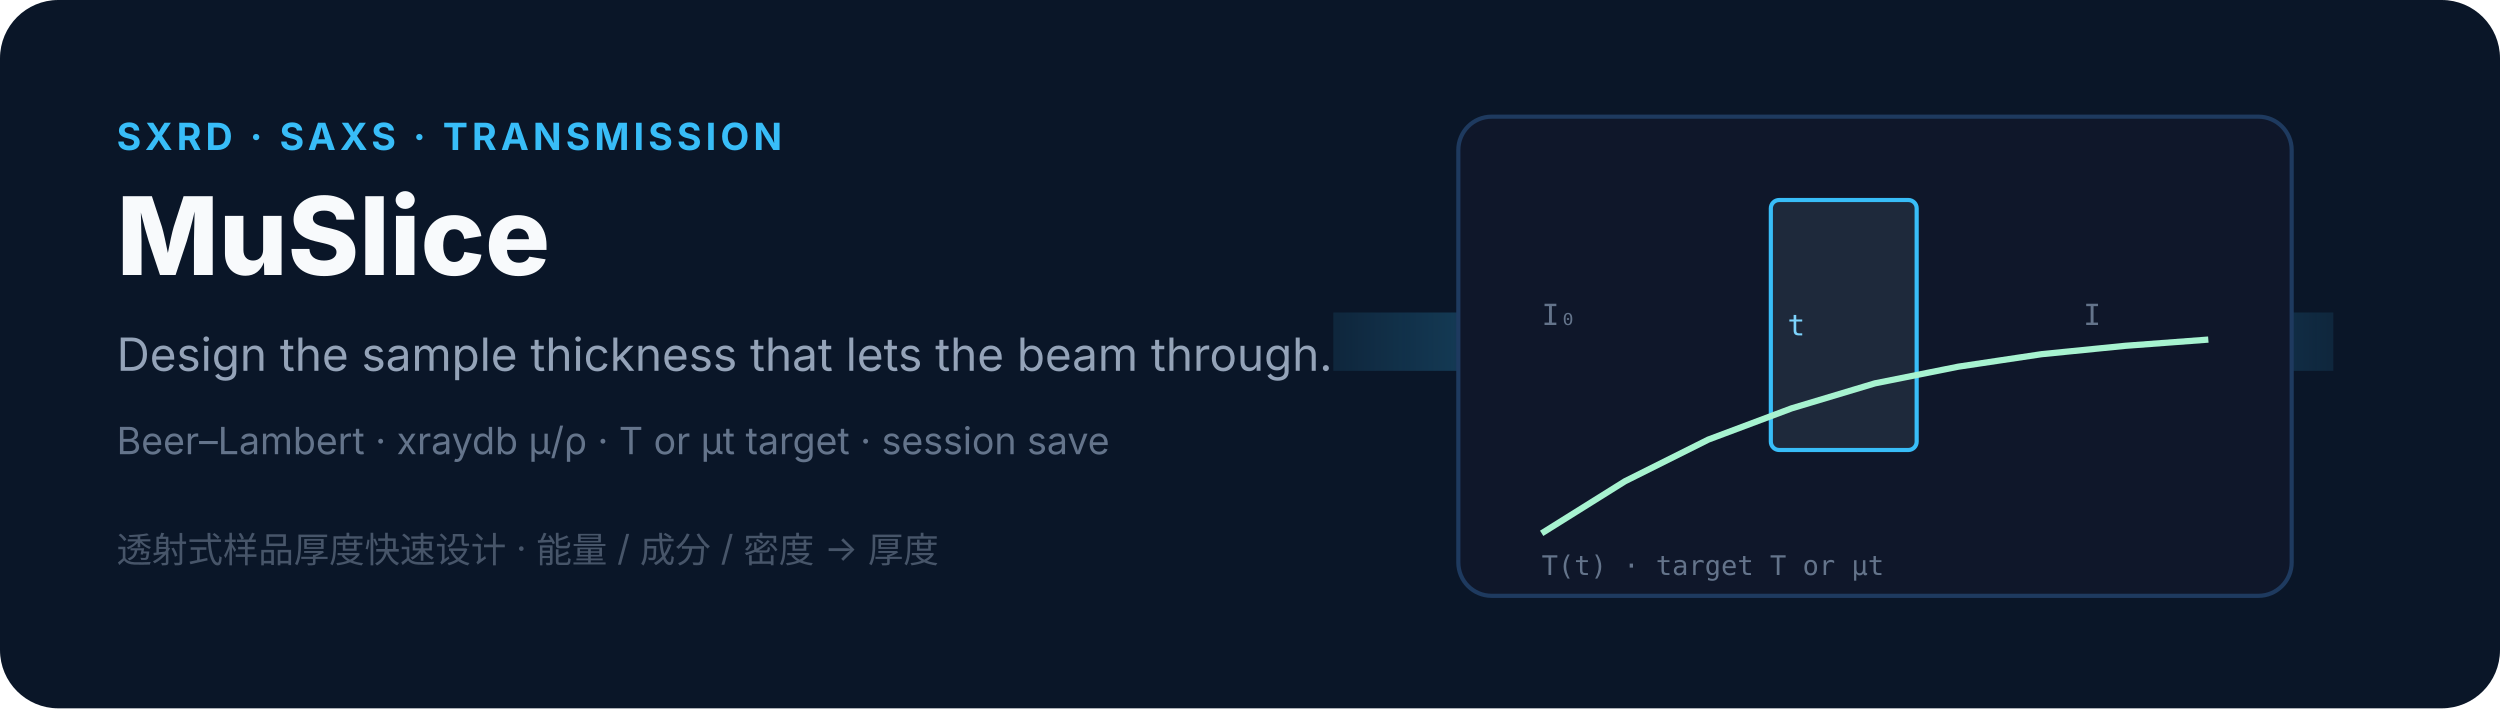
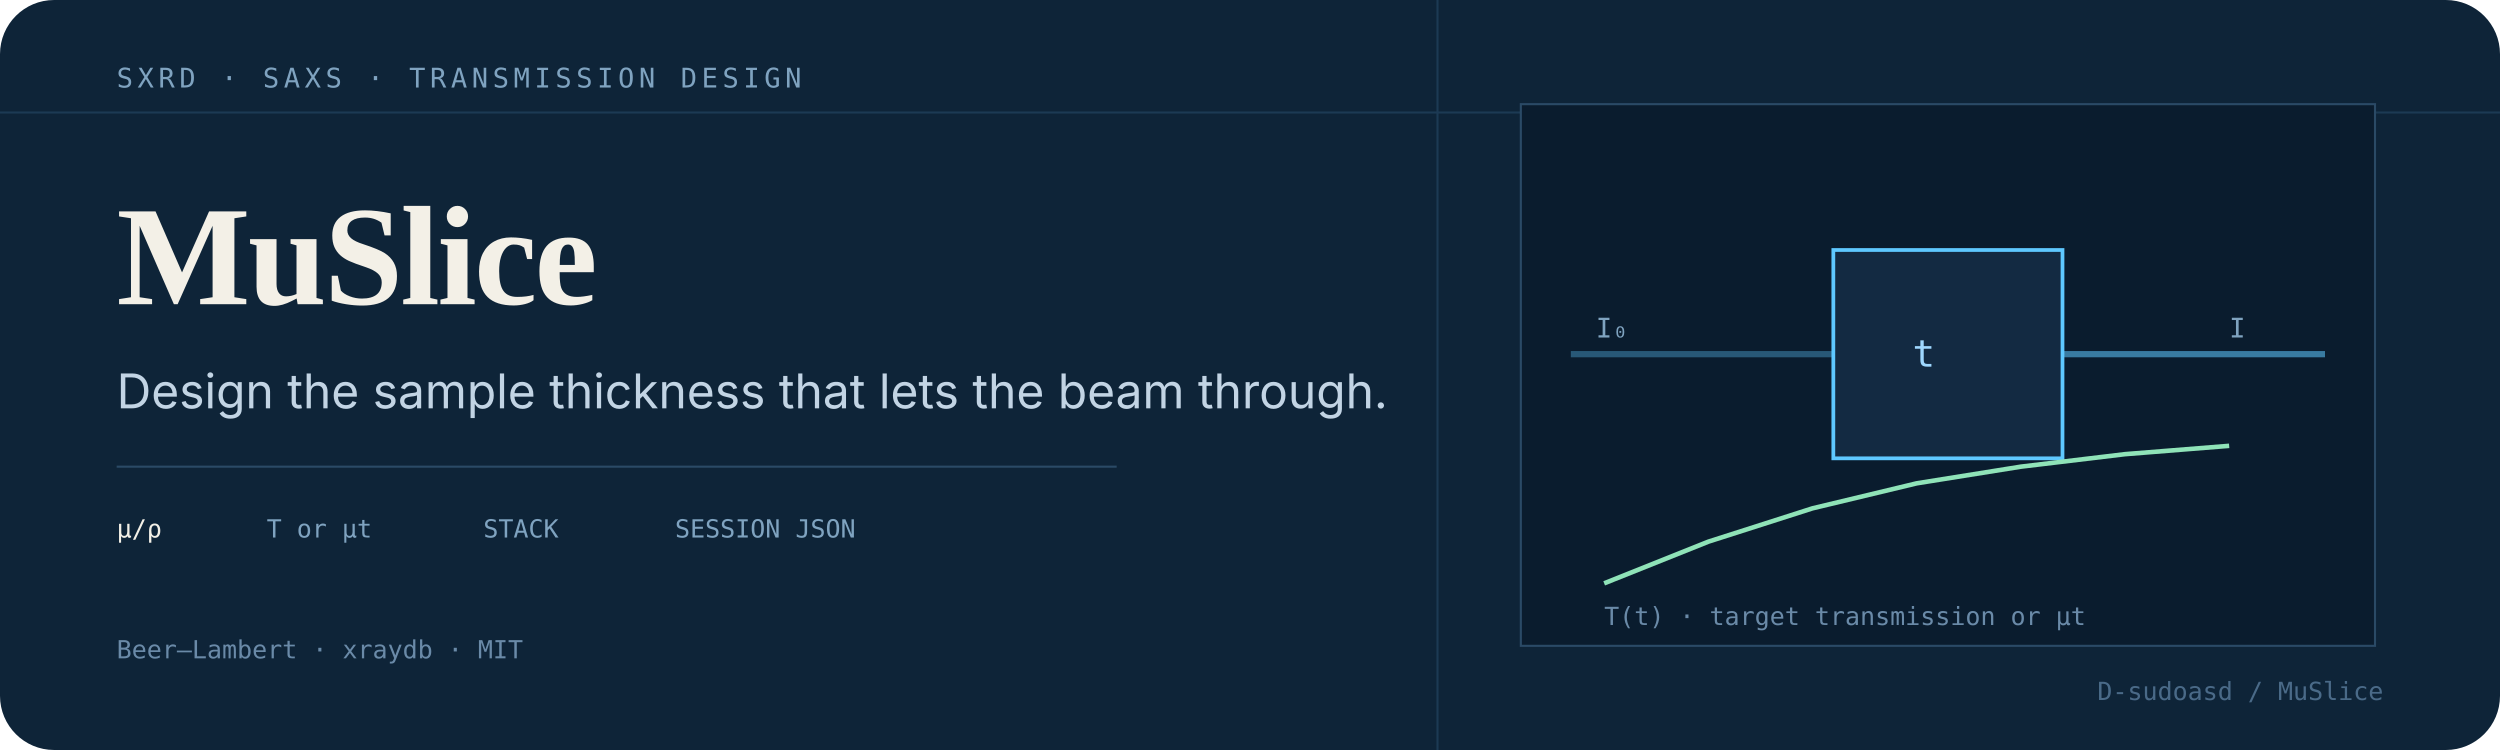
- <svg xmlns="http://www.w3.org/2000/svg" width="1200" height="340" viewBox="0 0 1200 340" role="img" aria-labelledby="title desc">
-   <rect width="1200" height="340" rx="28" fill="#0a1628" />
-   <defs>
-     <linearGradient id="beam" x1="0" y1="0" x2="1" y2="0">
-       <stop offset="0%" stop-color="#38bdf8" stop-opacity="0.1" />
-       <stop offset="50%" stop-color="#38bdf8" stop-opacity="0.55" />
-       <stop offset="100%" stop-color="#38bdf8" stop-opacity="0.1" />
-     </linearGradient>
-   </defs>
-   <rect x="640" y="150" width="480" height="28" fill="url(#beam)" />
-   <g font-family="-apple-system, BlinkMacSystemFont, Segoe UI, PingFang SC, sans-serif">
-     <text x="56" y="72" fill="#38bdf8" font-size="18" font-weight="700" letter-spacing="2">SXRD · SAXS · TRANSMISSION</text>
-     <text x="56" y="132" fill="#f8fafc" font-size="52" font-weight="800">MuSlice</text>
-     <text x="56" y="178" fill="#94a3b8" font-size="22">Design the sample thickness that lets the beam through.</text>
-     <text x="56" y="218" fill="#64748b" font-size="18">Beer–Lambert · xraydb μ/ρ · T or μt target · session save</text>
-     <text x="56" y="270" fill="#475569" font-size="17">透射式样品厚度快速设计 · 能量 / 成分 / 密度 → 厚度</text>
+ <svg xmlns="http://www.w3.org/2000/svg" width="1200" height="360" viewBox="0 0 1200 360" role="img" aria-labelledby="title desc">
+   <rect width="1200" height="360" rx="26" fill="#0E2438" />
+   <path d="M0 54H1200M690 0V360" stroke="#1C3A54" />
+   <g transform="translate(56 42)" font-family="-apple-system,BlinkMacSystemFont,'Segoe UI',sans-serif">
+     <text fill="#7FA3C0" font-family="ui-monospace,SFMono-Regular,Menlo,monospace" font-size="13" letter-spacing="2.2">SXRD · SAXS · TRANSMISSION DESIGN</text>
+     <text y="104" fill="#F3F0E7" font-family="Georgia,'Times New Roman',serif" font-size="68" font-weight="700" letter-spacing="-1.2">MuSlice</text>
+     <text y="154" fill="#C2D4E4" font-size="23">Design the sample thickness that lets the beam through.</text>
+     <path d="M0 182H480" stroke="#2A4A66" />
+     <g transform="translate(0 216)" font-family="ui-monospace,SFMono-Regular,Menlo,monospace" font-size="12">
+       <text fill="#F3F0E7">μ/ρ</text>
+       <text x="72" fill="#7FA3C0">T or μt</text>
+       <text x="176" fill="#7FA3C0">STACK</text>
+       <text x="268" fill="#7FA3C0">SESSION JSON</text>
+     </g>
+     <text y="274" fill="#6A8AA8" font-family="ui-monospace,SFMono-Regular,Menlo,monospace" font-size="12">Beer–Lambert · xraydb · MIT</text>
  </g>
-   <g transform="translate(700 56)">
-     <rect width="400" height="230" rx="16" fill="#0f172a" stroke="#1e3a5f" stroke-width="2" />
-     <rect x="150" y="40" width="70" height="120" rx="4" fill="#1e293b" stroke="#38bdf8" stroke-width="2" />
-     <text x="158" y="105" fill="#7dd3fc" font-family="ui-monospace, SFMono-Regular, Menlo, monospace" font-size="14">t</text>
-     <text x="40" y="100" fill="#64748b" font-family="ui-monospace, SFMono-Regular, Menlo, monospace" font-size="14">I₀</text>
-     <text x="300" y="100" fill="#64748b" font-family="ui-monospace, SFMono-Regular, Menlo, monospace" font-size="14">I</text>
-     <polyline points="40,200 80,175 120,155 160,140 200,128 240,120 280,114 320,110 360,107" fill="none" stroke="#a7f3d0" stroke-width="3" />
-     <text x="40" y="220" fill="#64748b" font-family="ui-monospace, SFMono-Regular, Menlo, monospace" font-size="13">T(t) · target T or μt</text>
+   <g transform="translate(730 50)">
+     <rect width="410" height="260" fill="#0A1C2E" stroke="#2A4A66" />
+     <path d="M24 120 H150" stroke="#5EC8FF" stroke-width="3" opacity="0.35" />
+     <path d="M260 120 H386" stroke="#5EC8FF" stroke-width="3" opacity="0.55" />
+     <rect x="150" y="70" width="110" height="100" fill="#132A42" stroke="#5EC8FF" stroke-width="1.8" />
+     <text x="188" y="126" fill="#9FD8FF" font-family="ui-monospace,SFMono-Regular,Menlo,monospace" font-size="18">t</text>
+     <text x="36" y="112" fill="#7FA3C0" font-family="ui-monospace,SFMono-Regular,Menlo,monospace" font-size="13">I₀</text>
+     <text x="340" y="112" fill="#7FA3C0" font-family="ui-monospace,SFMono-Regular,Menlo,monospace" font-size="13">I</text>
+     <polyline points="40,230 90,210 140,194 190,182 240,174 290,168 340,164" fill="none" stroke="#8FE3B8" stroke-width="2.2" />
+     <text x="40" y="250" fill="#6A8AA8" font-family="ui-monospace,SFMono-Regular,Menlo,monospace" font-size="12">T(t) · target transmission or μt</text>
  </g>
+   <text x="1144" y="336" text-anchor="end" fill="#4A6A88" font-family="ui-monospace,SFMono-Regular,Menlo,monospace" font-size="12">D-sudoasd / MuSlice</text>
</svg>
